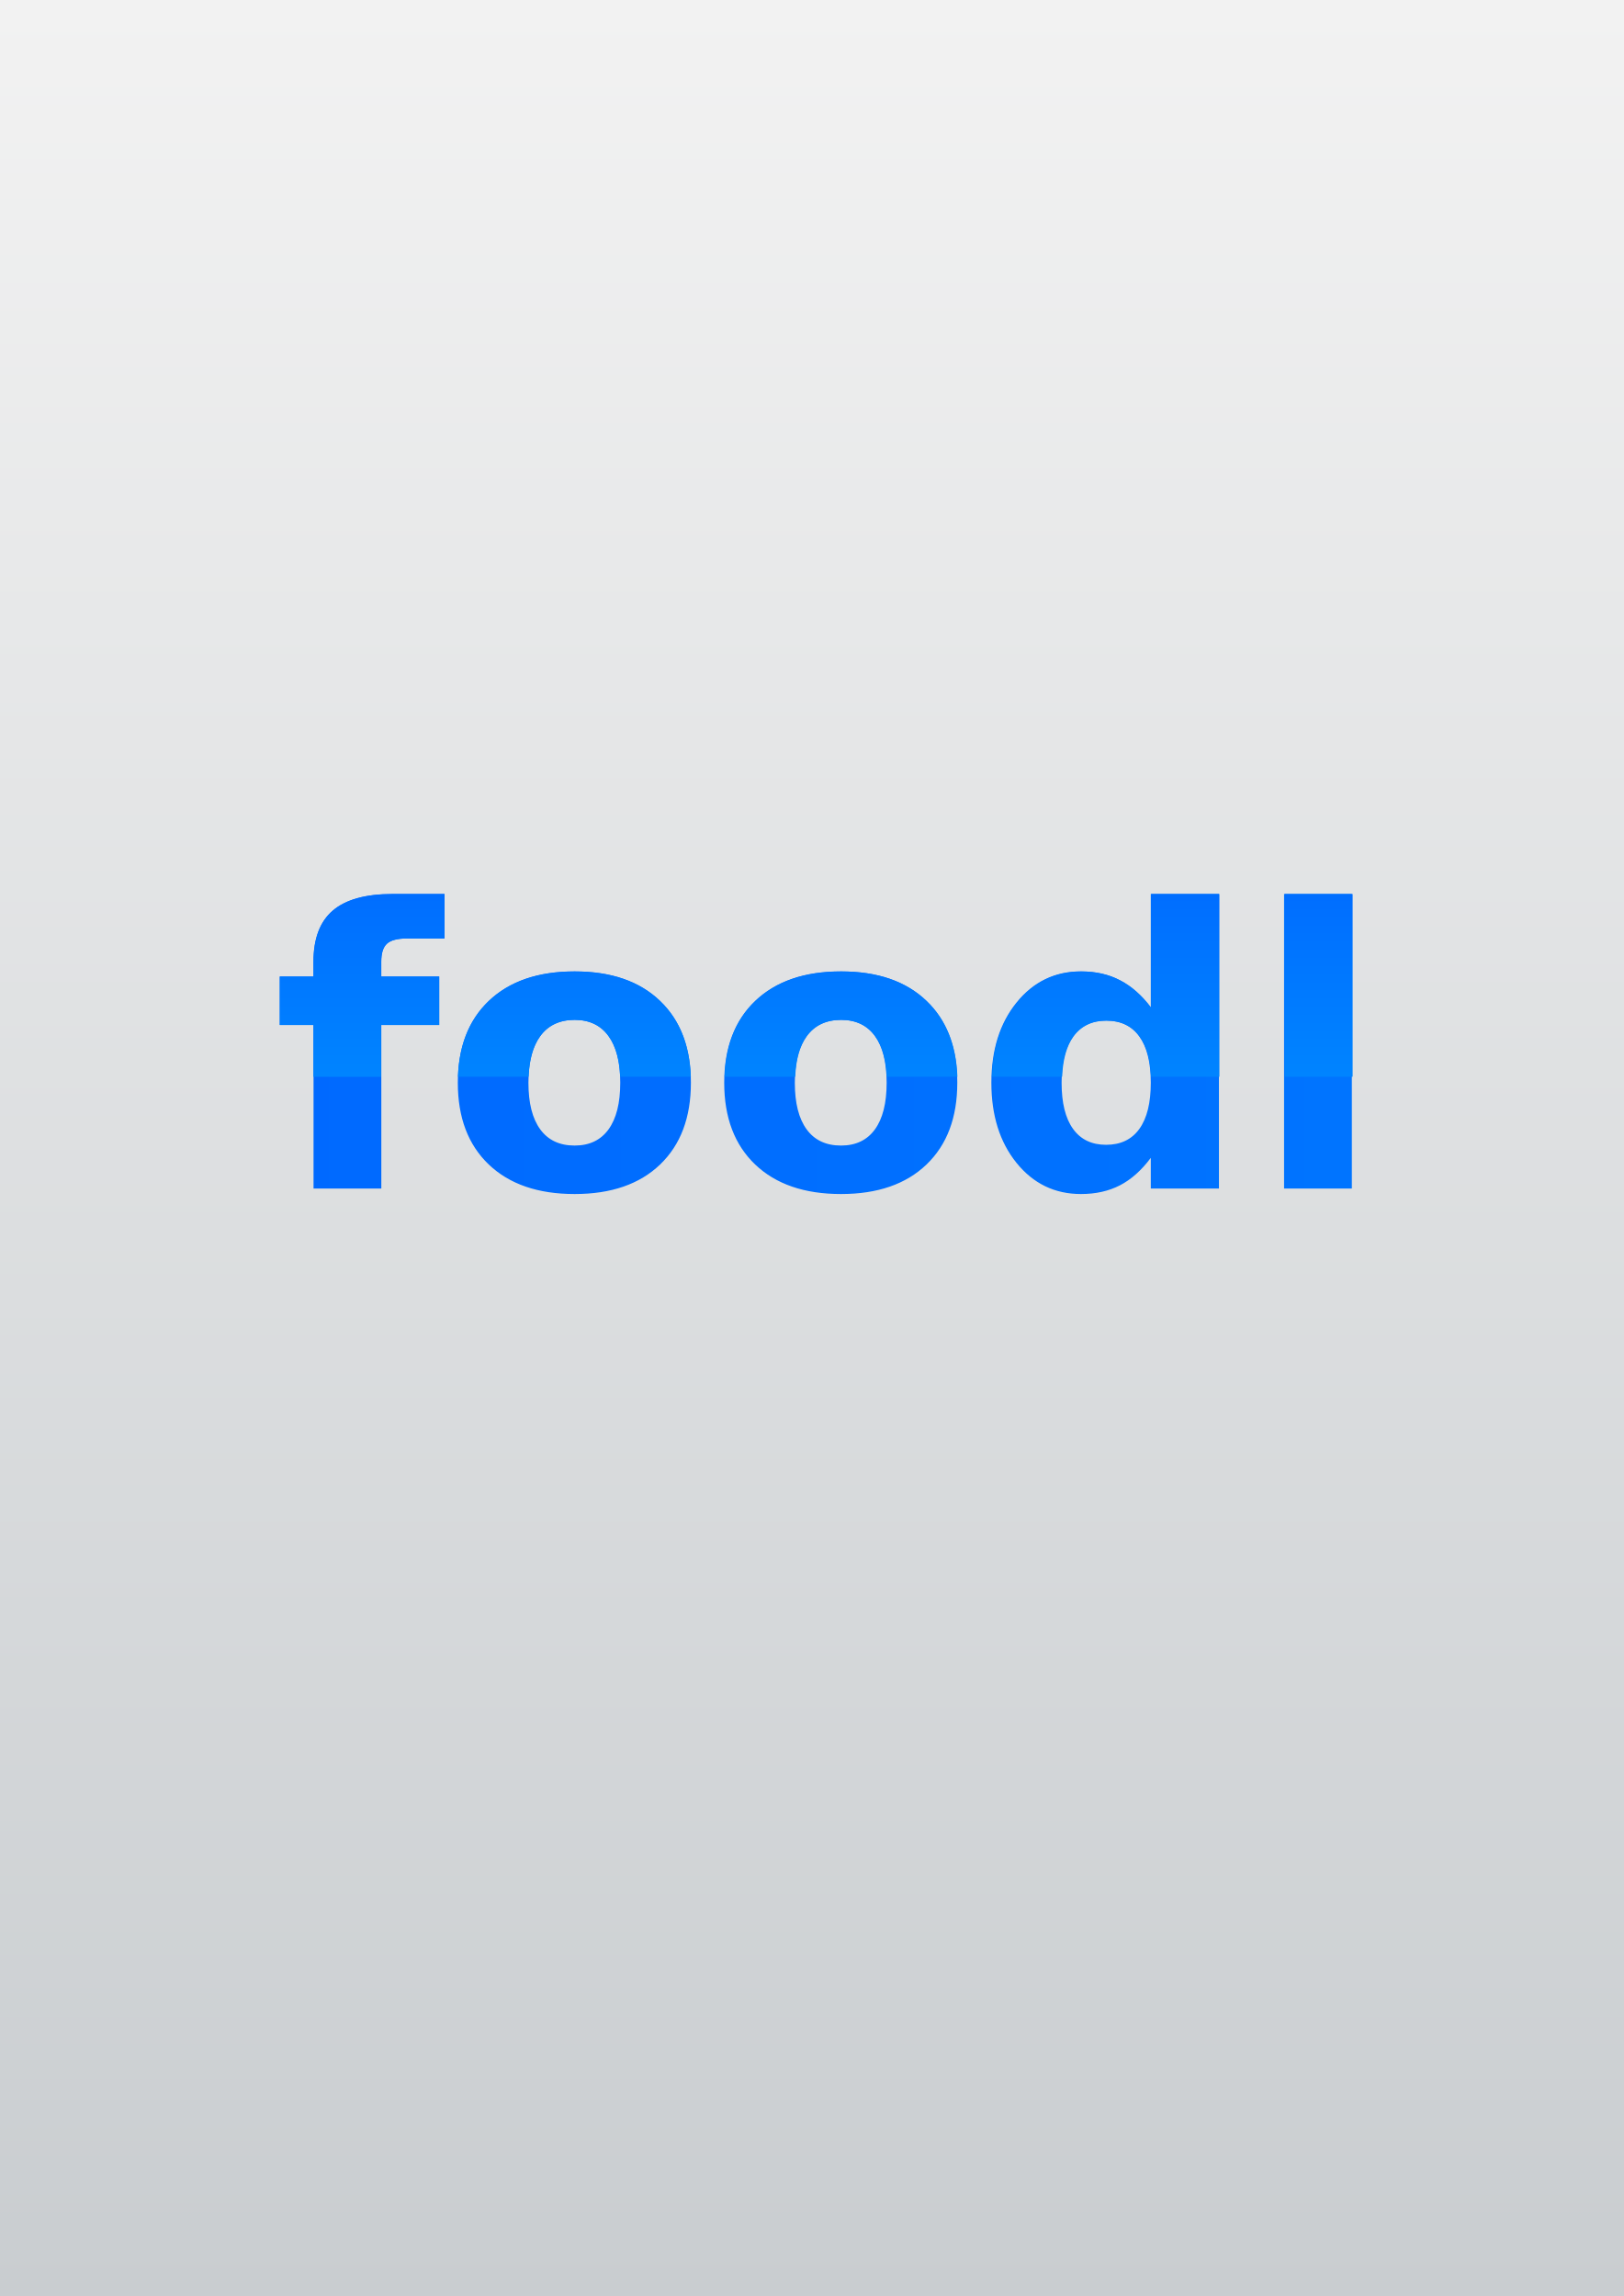
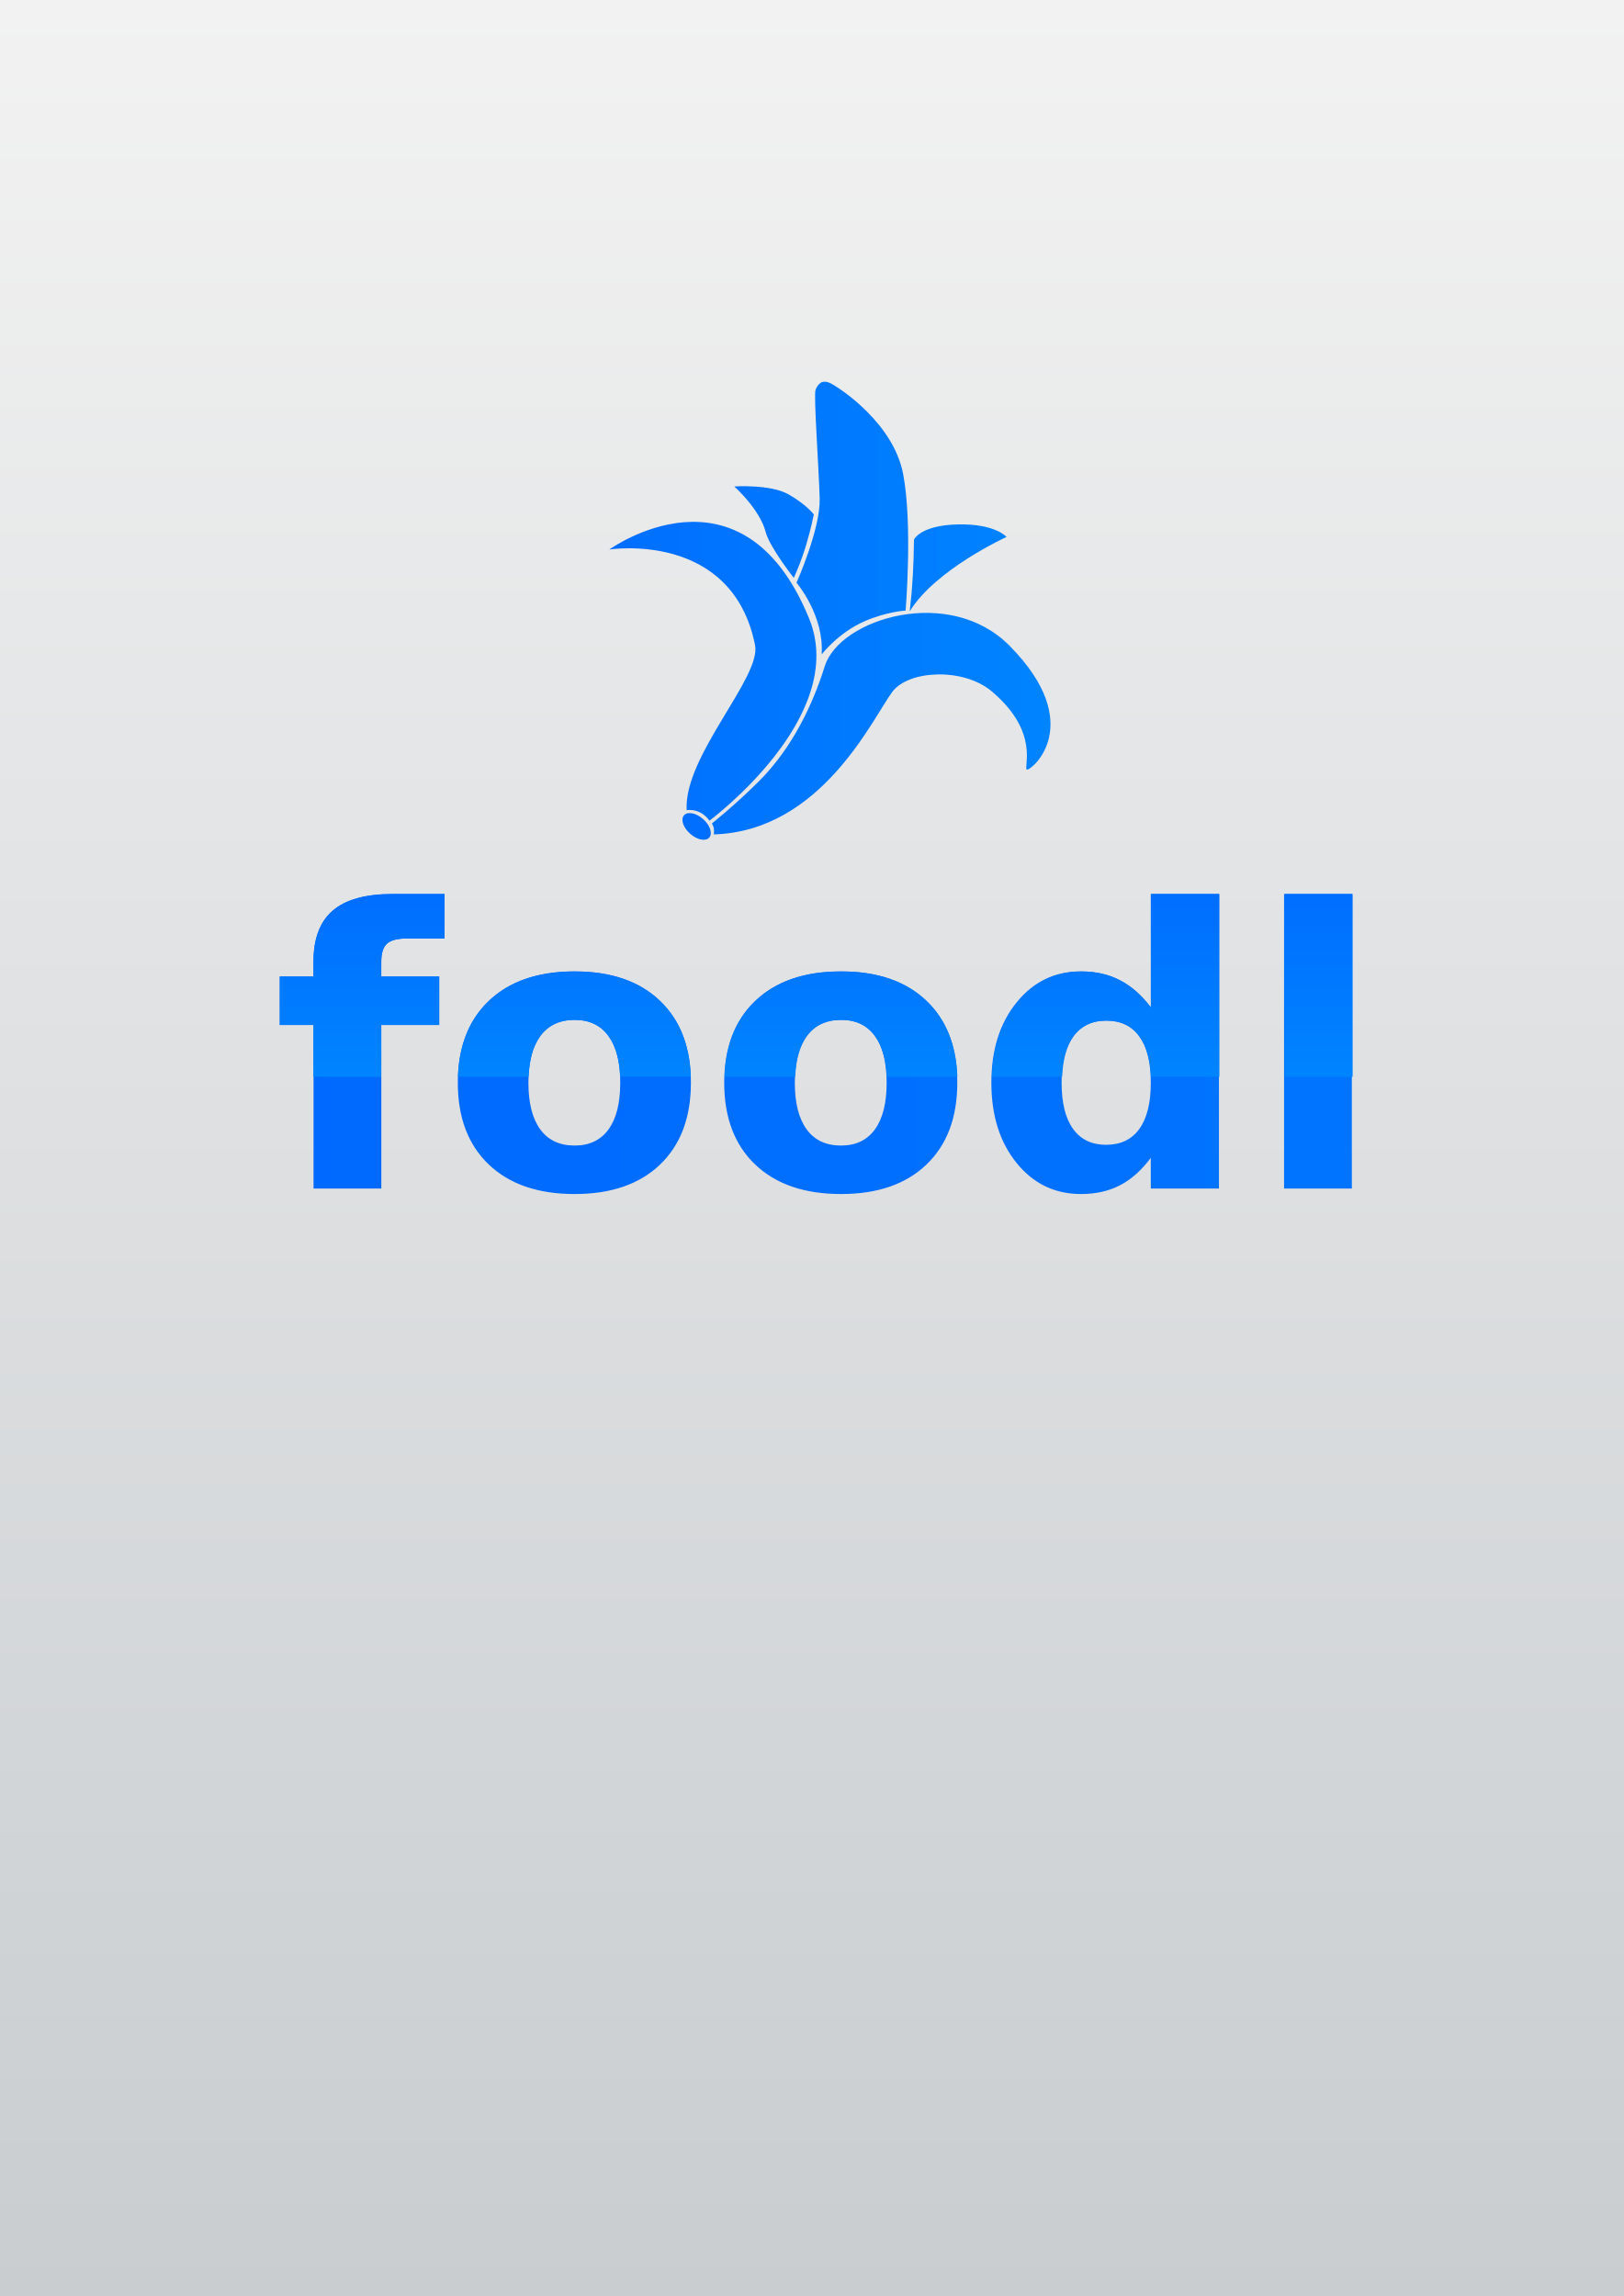
<svg xmlns="http://www.w3.org/2000/svg" xmlns:xlink="http://www.w3.org/1999/xlink" width="744.094" height="1052.362" id="svg2" version="1.1">
  <defs id="defs4">
    <linearGradient id="linearGradient3844">
      <stop style="stop-color:#0069ff;stop-opacity:1;" offset="0" id="stop3846" />
      <stop style="stop-color:#0074ff;stop-opacity:1;" offset="1" id="stop3848" />
    </linearGradient>
    <linearGradient id="linearGradient3832">
      <stop style="stop-color:#006eff;stop-opacity:1;" offset="0" id="stop3834" />
      <stop style="stop-color:#0084ff;stop-opacity:1;" offset="1" id="stop3836" />
    </linearGradient>
    <linearGradient id="linearGradient3755">
      <stop style="stop-color:#f2f2f2;stop-opacity:1;" offset="0" id="stop3757" />
      <stop style="stop-color:#c9cdd0;stop-opacity:1;" offset="1" id="stop3759" />
    </linearGradient>
    <linearGradient xlink:href="#linearGradient3755" id="linearGradient3761" x1="418.203" y1="1.755" x2="418.203" y2="1052.362" gradientUnits="userSpaceOnUse" />
    <linearGradient xlink:href="#linearGradient3832" id="linearGradient3838" x1="349.152" y1="411.076" x2="349.152" y2="493.07" gradientUnits="userSpaceOnUse" />
    <linearGradient xlink:href="#linearGradient3844" id="linearGradient3850" x1="128.237" y1="478.513" x2="619.945" y2="478.513" gradientUnits="userSpaceOnUse" />
    <linearGradient xlink:href="#linearGradient3844-2" id="linearGradient3850-7" x1="128.237" y1="478.513" x2="619.945" y2="478.513" gradientUnits="userSpaceOnUse" />
    <linearGradient id="linearGradient3844-2">
      <stop style="stop-color:#0069ff;stop-opacity:1;" offset="0" id="stop3846-2" />
      <stop style="stop-color:#0074ff;stop-opacity:1;" offset="1" id="stop3848-7" />
    </linearGradient>
    <linearGradient xlink:href="#linearGradient3844-2" id="linearGradient3980" x1="128.237" y1="478.513" x2="619.945" y2="478.513" gradientUnits="userSpaceOnUse" />
    <linearGradient id="linearGradient3982">
      <stop style="stop-color:#0069ff;stop-opacity:1;" offset="0" id="stop3984" />
      <stop style="stop-color:#0074ff;stop-opacity:1;" offset="1" id="stop3986" />
    </linearGradient>
+     <linearGradient gradientTransform="translate(-1.345007,-1.937807)" y2="478.513" x2="619.945" y1="478.513" x1="128.237" gradientUnits="userSpaceOnUse" id="linearGradient3990" xlink:href="#linearGradient3844-2" />
    <filter id="filter4035" x="-0.076" width="1.153" y="-0.273" height="1.546">
      <feGaussianBlur stdDeviation="15.656" id="feGaussianBlur4037" />
    </filter>
+     <linearGradient xlink:href="#linearGradient3844" id="linearGradient4452" x1="279.237" y1="307.633" x2="374.133" y2="307.633" gradientUnits="userSpaceOnUse" />
+     <linearGradient xlink:href="#linearGradient3844" id="linearGradient4454" x1="165.665" y1="734.669" x2="209.102" y2="734.669" gradientUnits="userSpaceOnUse" />
+     <linearGradient xlink:href="#linearGradient3844" id="linearGradient4456" x1="329.857" y1="331.209" x2="481.408" y2="331.209" gradientUnits="userSpaceOnUse" />
+     <linearGradient xlink:href="#linearGradient3844" id="linearGradient4458" x1="336.678" y1="242.831" x2="372.938" y2="242.831" gradientUnits="userSpaceOnUse" />
+     <linearGradient xlink:href="#linearGradient3844" id="linearGradient4460" x1="418.891" y1="259.571" x2="462.69" y2="259.571" gradientUnits="userSpaceOnUse" />
+     <linearGradient xlink:href="#linearGradient3844" id="linearGradient4462" x1="366.286" y1="234.255" x2="417.084" y2="234.255" gradientUnits="userSpaceOnUse" />
+     <linearGradient xlink:href="#linearGradient3832" id="linearGradient4478" x1="279.237" y1="279.025" x2="481.408" y2="279.025" gradientUnits="userSpaceOnUse" />
+     <linearGradient xlink:href="#linearGradient3832" id="linearGradient4480" gradientUnits="userSpaceOnUse" x1="279.237" y1="279.025" x2="481.408" y2="279.025" gradientTransform="translate(-0.8928571,1.428571)" />
+     <linearGradient xlink:href="#linearGradient3832" id="linearGradient4482" gradientUnits="userSpaceOnUse" x1="279.237" y1="279.025" x2="481.408" y2="279.025" gradientTransform="translate(-0.1785714,0.8928571)" />
+     <linearGradient xlink:href="#linearGradient3832" id="linearGradient4484" gradientUnits="userSpaceOnUse" x1="279.237" y1="279.025" x2="481.408" y2="279.025" gradientTransform="translate(-1.428571,1.071428)" />
+     <linearGradient xlink:href="#linearGradient3832" id="linearGradient4486" gradientUnits="userSpaceOnUse" x1="279.237" y1="279.025" x2="481.408" y2="279.025" />
  </defs>
  <g id="layer1">
+     <text xml:space="preserve" style="font-size:98.721px;font-style:normal;font-variant:normal;font-weight:normal;font-stretch:normal;line-height:125%;letter-spacing:0px;word-spacing:0px;fill:#cccce1;fill-opacity:1;stroke:none;font-family:Candara;-inkscape-font-specification:Candara;filter:url(#filter4035)" x="123.509" y="542.822" id="text3763-5">
+       <tspan id="tspan3765-6" x="123.509" y="542.822" style="font-size:177.699px;font-style:normal;font-variant:normal;font-weight:bold;font-stretch:normal;fill:#cccce1;fill-opacity:1;font-family:DejaVu Sans;-inkscape-font-specification:DejaVu Sans Bold">foodl</tspan>
+     </text>
    <rect style="fill:url(#linearGradient3761);stroke:none;fill-opacity:1" id="rect2985" width="747.513" height="1054.599" x="-2.02" y="-2.237" />
    <text xml:space="preserve" style="font-size:98.721px;font-style:normal;font-variant:normal;font-weight:normal;font-stretch:normal;line-height:125%;letter-spacing:0px;word-spacing:0px;fill:url(#linearGradient3850);fill-opacity:1;stroke:none;font-family:Candara;-inkscape-font-specification:Candara" x="124.854" y="544.76" id="text3763">
      <tspan id="tspan3765" x="124.854" y="544.76" style="font-size:177.699px;font-style:normal;font-variant:normal;font-weight:bold;font-stretch:normal;font-family:DejaVu Sans;-inkscape-font-specification:DejaVu Sans Bold;fill:url(#linearGradient3850);fill-opacity:1">foodl</tspan>
    </text>
    <path style="fill:url(#linearGradient3838);fill-opacity:1;stroke:none" d="m 179.904,409.779 c -12.379,1.4e-4 -21.537,2.535 -27.438,7.625 -5.9,5.033 -8.844,12.852 -8.844,23.438 l 0,6.75 -15.438,0 0,22.219 15.438,0 0,23.719 31.062,0 0,-23.719 26.562,0 0,-22.219 -26.562,0 0,-6.75 c -5e-5,-3.933 0.858,-6.688 2.594,-8.25 1.735,-1.62 4.823,-2.437 9.219,-2.438 l 17.156,0 0,-20.375 -23.75,0 z m 347.656,0 0,52.062 c -4.281,-5.669 -9.013,-9.839 -14.219,-12.5 -5.148,-2.719 -11.071,-4.062 -17.781,-4.062 -11.974,1e-4 -21.807,4.768 -29.5,14.312 -7.218,8.9 -11.054,20.2 -11.5,33.938 l 32.188,0 c 0.317,-7.91 2.039,-14.042 5.156,-18.406 3.528,-4.859 8.593,-7.312 15.188,-7.312 6.652,8e-5 11.717,2.454 15.188,7.312 3.169,4.364 4.896,10.496 5.219,18.406 l 31.312,0 0,-83.75 -31.25,0 z m 61.25,0 0,83.75 31.062,0 0,-83.75 -31.062,0 z m -325.438,35.5 c -16.775,1e-4 -29.92,4.508 -39.406,13.531 -8.877,8.496 -13.574,20.07 -14.094,34.719 l 32.375,0 c 0.328,-7.962 2.091,-14.178 5.312,-18.594 3.644,-4.975 8.929,-7.469 15.812,-7.469 6.768,8e-5 11.945,2.494 15.531,7.469 3.221,4.416 4.984,10.631 5.312,18.594 l 32.375,0 c -0.519,-14.649 -5.217,-26.223 -14.094,-34.719 -9.371,-9.024 -22.408,-13.531 -39.125,-13.531 z m 122.156,0 c -16.775,1e-4 -29.92,4.508 -39.406,13.531 -8.877,8.496 -13.543,20.07 -14.062,34.719 l 32.375,0 c 0.328,-7.962 2.091,-14.178 5.312,-18.594 3.644,-4.975 8.898,-7.469 15.781,-7.469 6.768,8e-5 11.945,2.494 15.531,7.469 3.221,4.416 4.984,10.631 5.312,18.594 l 32.375,0 c -0.52,-14.649 -5.217,-26.223 -14.094,-34.719 -9.371,-9.024 -22.408,-13.531 -39.125,-13.531 z" id="rect3807" />
+     <g id="g4464" style="fill:url(#linearGradient4478);fill-opacity:1.0">
+       <path id="path2996" d="m 279.237,251.859 c 0,0 60.674,-43.846 91.547,31.593 18.489,45.178 -45.683,92.713 -45.683,92.713 0,0 -3.318,-5.588 -10.417,-4.857 -1.436,-24.772 34.306,-60.839 31.329,-75.65 -10.574,-52.602 -66.775,-43.799 -66.775,-43.799" style="fill:url(#linearGradient4478);fill-opacity:1;stroke:none" />
+       <path transform="matrix(0.2662463,0.2354178,-0.2354178,0.2662463,442.3105,139.0721)" d="m 209.102,734.669 a 21.718,12.627 0 1 1 -43.437,0 21.718,12.627 0 1 1 43.437,0 z" id="path3000" style="fill:url(#linearGradient4486);fill-opacity:1;stroke:none" />
+       <path id="path3002" d="m 327.097,382.443 c 49.184,-1.436 72.731,-52.96 81.742,-65.244 7.393,-10.079 32.538,-11.334 45.594,-0.359 22.418,18.846 14.36,35.183 16.155,35.901 1.795,0.718 27.799,-20.563 -7.898,-56.723 -27.644,-28.003 -77.914,-12.447 -84.726,9.334 -5.563,17.788 -14.924,37.54 -30.297,52.857 -10.807,10.768 -21.419,19.218 -21.419,19.218 1.05,1.915 1.121,3.22 0.848,5.016 z" style="fill:url(#linearGradient4478);fill-opacity:1;stroke:none" />
+       <path id="path3004" d="m 363.764,264.852 c 0,0 -11.05,-13.967 -12.904,-21.075 -2.725,-10.445 -14.36,-20.822 -14.36,-20.822 0,0 16.514,-1.077 24.772,3.59 8.257,4.667 11.667,9.239 11.667,9.239 0,0 -1.016,5.572 -3.378,13.564 -2.603,8.808 -5.796,15.504 -5.796,15.504 z" style="fill:url(#linearGradient4482);fill-opacity:1;stroke:none" />
+       <path id="path3006" d="m 416.905,280.176 c 11.855,-19.265 44.356,-34.066 44.356,-34.066 0,0 -5.026,-6.103 -22.258,-5.744 -17.232,0.359 -20.144,6.947 -20.144,6.947 -0.157,11.859 -0.612,21.27 -1.954,32.863 z" style="fill:url(#linearGradient4484);fill-opacity:1;stroke:none" />
+       <path id="path3008" d="m 376.538,299.955 c 1.215,-18.038 -11.524,-32.873 -11.524,-32.873 0,0 10.993,-24.553 10.622,-38.554 -0.372,-14.001 -2.848,-47.664 -1.885,-49.872 0.963,-2.207 2.606,-5.169 7.039,-2.884 4.433,2.285 28.636,18.277 33.079,41.412 4.443,23.135 1.144,62.676 1.144,62.676 0,0 -8.539,0.406 -18.85,4.904 -12.048,5.256 -19.624,15.19 -19.624,15.19 z" style="fill:url(#linearGradient4480);fill-opacity:1;stroke:none" />
+     </g>
  </g>
</svg>
